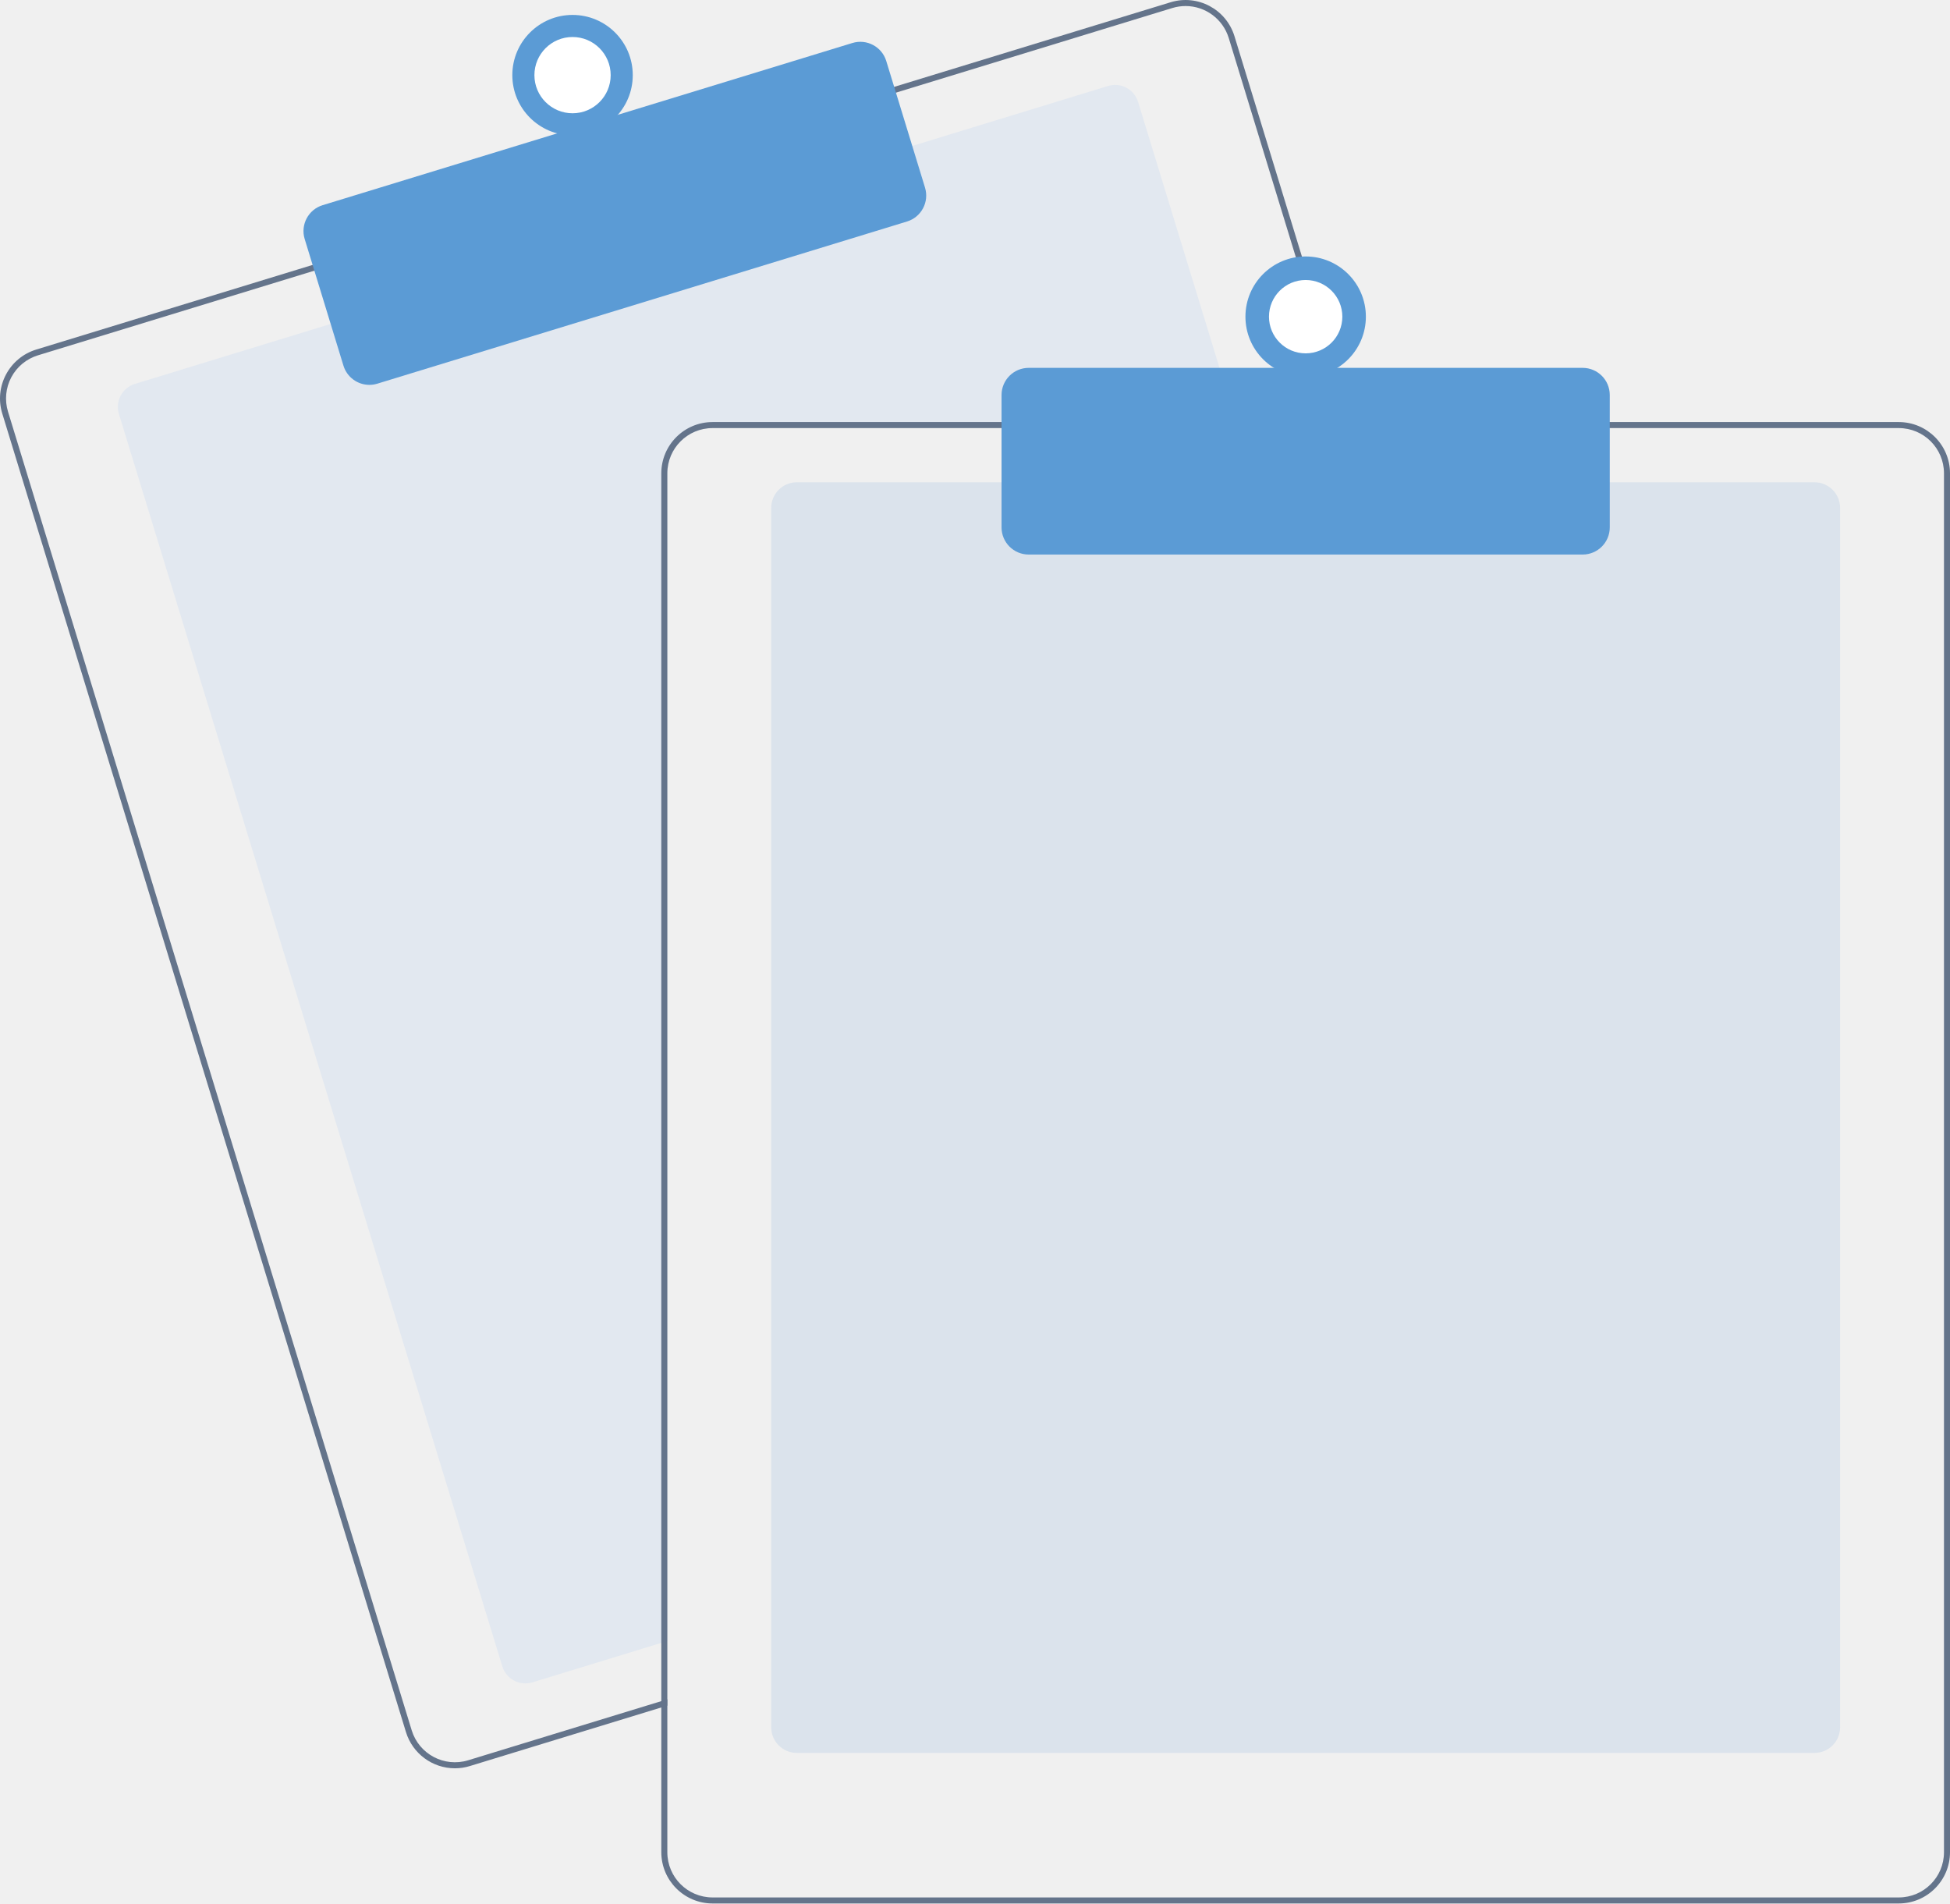
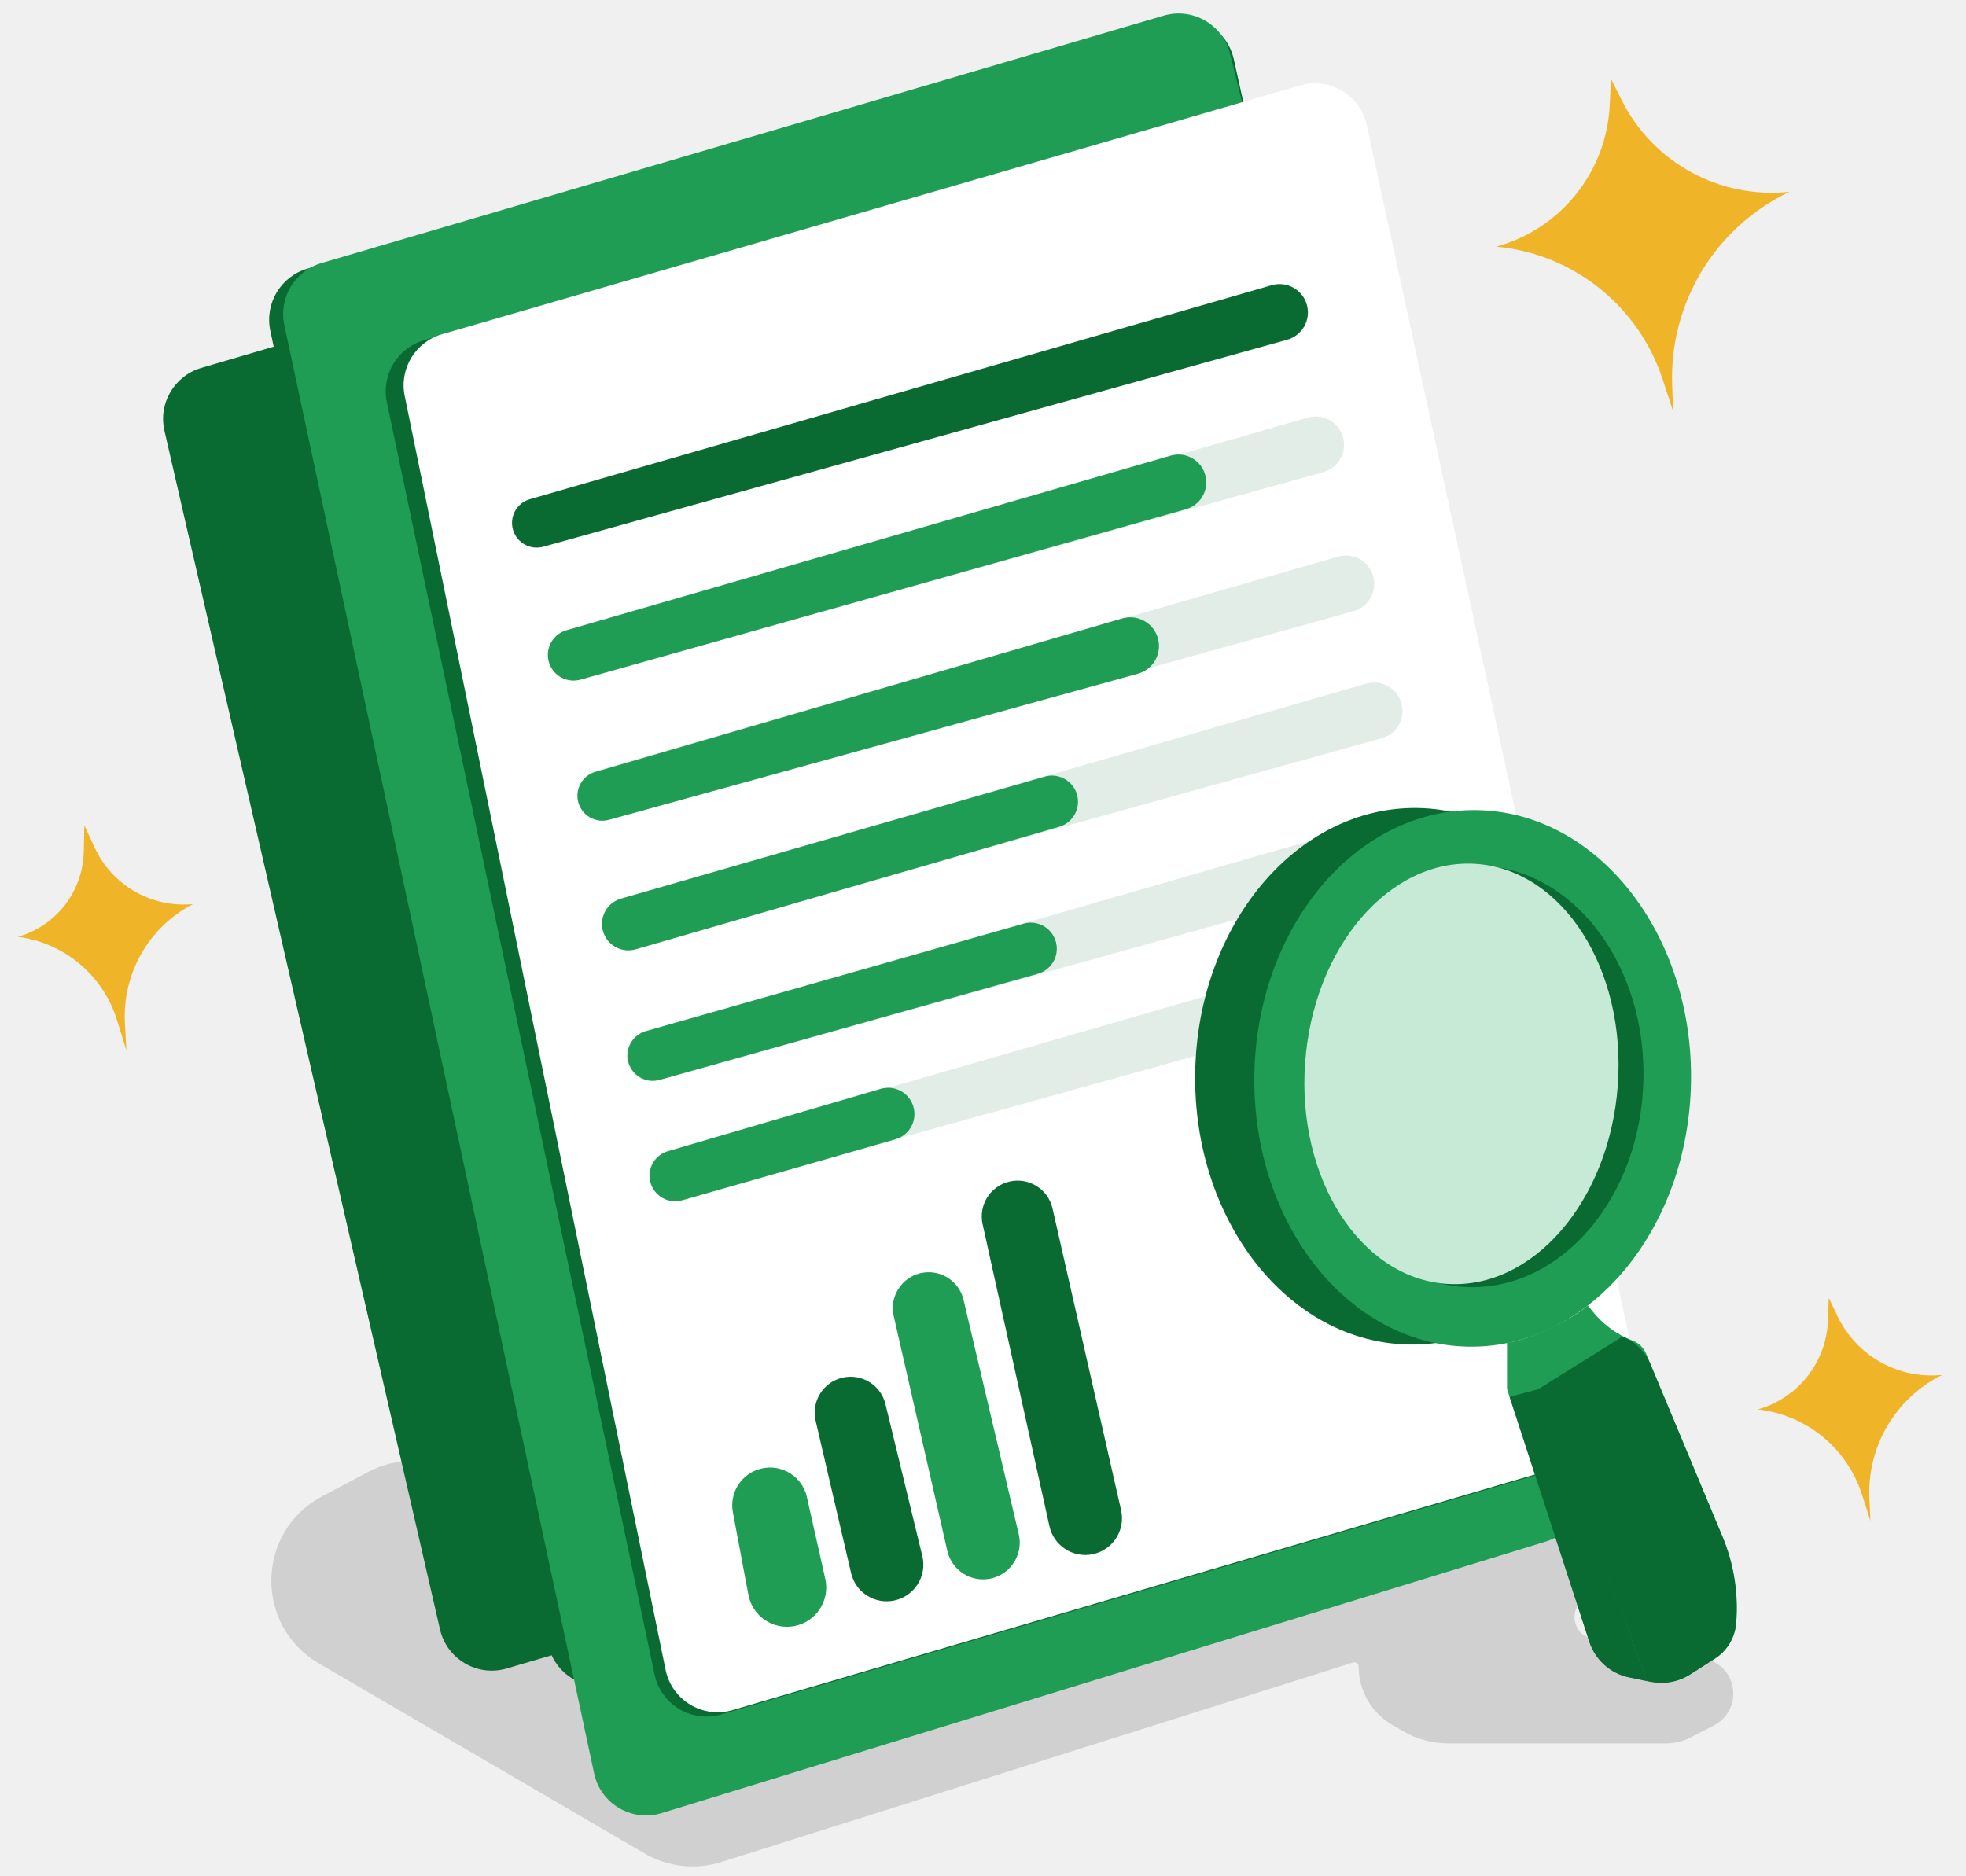
- <svg xmlns="http://www.w3.org/2000/svg" id="b21613c9-2bf0-4d37-bef0-3b193d34fc5d" data-name="Layer 1" width="647.636" height="632.174" viewBox="0 0 647.636 632.174">
-   <path d="M687.328,276.087H512.818a15.018,15.018,0,0,0-15,15v387.85l-2,.61-42.81,13.11a8.007,8.007,0,0,1-9.99-5.31L315.678,271.397a8.003,8.003,0,0,1,5.31-9.99l65.97-20.2,191.25-58.54,65.97-20.2a7.989,7.989,0,0,1,9.99,5.3l32.55,106.32Z" transform="translate(-276.1819 -133.9131)" fill="#e2e8f0" />
-   <path d="M725.408,274.087l-39.23-128.14a16.994,16.994,0,0,0-21.23-11.28l-92.75,28.39L380.958,221.607l-92.75,28.4a17.015,17.015,0,0,0-11.28,21.23l134.08,437.93a17.027,17.027,0,0,0,16.26,12.03,16.789,16.789,0,0,0,4.97-.75l63.58-19.46,2-.62v-2.09l-2,.61-64.17,19.65a15.015,15.015,0,0,1-18.73-9.95l-134.07-437.94a14.979,14.979,0,0,1,9.95-18.73l92.75-28.4,191.24-58.54,92.75-28.4a15.156,15.156,0,0,1,4.41-.66,15.015,15.015,0,0,1,14.32,10.61l39.05,127.56.62,2h2.08Z" transform="translate(-276.1819 -133.9131)" fill="#64748b" />
-   <path d="M398.863,261.734a9.016,9.016,0,0,1-8.611-6.367l-12.88-42.072a8.999,8.999,0,0,1,5.971-11.24l175.939-53.864a9.009,9.009,0,0,1,11.241,5.971l12.88,42.072a9.01,9.01,0,0,1-5.971,11.241L401.492,261.339A8.976,8.976,0,0,1,398.863,261.734Z" transform="translate(-276.1819 -133.9131)" fill="#5b9bd5" />
-   <circle cx="190.154" cy="24.955" r="20" fill="#5b9bd5" />
-   <circle cx="190.154" cy="24.955" r="12.665" fill="#fff" />
-   <path d="M878.818,716.087h-338a8.51,8.51,0,0,1-8.5-8.5v-405a8.51,8.51,0,0,1,8.5-8.5h338a8.51,8.51,0,0,1,8.5,8.5v405A8.51,8.51,0,0,1,878.818,716.087Z" transform="translate(-276.1819 -133.9131)" fill="#dbe3ec" />
-   <path d="M723.318,274.087h-210.5a17.024,17.024,0,0,0-17,17v407.8l2-.61v-407.19a15.018,15.018,0,0,1,15-15H723.938Zm183.5,0h-394a17.024,17.024,0,0,0-17,17v458a17.024,17.024,0,0,0,17,17h394a17.024,17.024,0,0,0,17-17v-458A17.024,17.024,0,0,0,906.818,274.087Zm15,475a15.018,15.018,0,0,1-15,15h-394a15.018,15.018,0,0,1-15-15v-458a15.018,15.018,0,0,1,15-15h394a15.018,15.018,0,0,1,15,15Z" transform="translate(-276.1819 -133.9131)" fill="#64748b" />
-   <path d="M801.818,318.087h-184a9.01,9.01,0,0,1-9-9v-44a9.01,9.01,0,0,1,9-9h184a9.01,9.01,0,0,1,9,9v44A9.01,9.01,0,0,1,801.818,318.087Z" transform="translate(-276.1819 -133.9131)" fill="#5b9bd5" />
-   <circle cx="433.636" cy="105.174" r="20" fill="#5b9bd5" />
-   <circle cx="433.636" cy="105.174" r="12.182" fill="#fff" />
+ <svg xmlns="http://www.w3.org/2000/svg" width="370" height="353" viewBox="0 0 370 353" fill="none">
+   <path d="M15.767 160.263L15.866 155.356L17.831 159.586C21.126 166.681 28.538 170.927 36.325 170.181C28.014 174.481 22.998 183.256 23.509 192.599L23.788 197.723L22 191.975C19.383 183.568 12.103 177.46 3.37 176.344C10.586 174.29 15.617 167.765 15.767 160.263Z" fill="#f0b429" />
+   <path d="M302.95 19.771L303.179 14.835L305.234 18.917C311.143 30.65 323.7 37.497 336.764 36.108C322.793 42.767 314.121 57.095 314.701 72.56L314.883 77.426L312.899 71.378C308.367 57.568 296.072 47.765 281.599 46.424C293.743 43.109 302.365 32.345 302.95 19.771Z" fill="#f0b429" />
+   <path d="M344.03 248.461L344.164 244.317L345.859 247.83C349.441 255.254 357.285 259.645 365.487 258.817C356.724 263.174 351.363 272.296 351.819 282.071L352.017 286.313L350.441 281.374C347.645 272.61 339.953 266.312 330.809 265.301C338.421 263.179 343.775 256.36 344.03 248.461Z" fill="#f0b429" />
+   <path d="M60.641 281.649L69.293 277.065C72.093 275.582 75.235 274.864 78.402 274.984L292.013 283.093C297.297 283.293 301.476 287.635 301.476 292.922V296.807C301.476 298.481 300.458 299.987 298.903 300.609C295.079 302.141 295.654 307.724 299.71 308.445L320.652 312.165C322.269 312.452 323.726 313.321 324.748 314.607C327.383 317.926 326.334 322.825 322.571 324.774L318.276 326.999C316.778 327.775 315.115 328.179 313.428 328.179H272.601C269.622 328.179 266.697 327.392 264.12 325.898L262.028 324.685C258.11 322.412 255.697 318.224 255.697 313.694C255.697 313.158 255.176 312.775 254.664 312.937L135.787 350.489C130.944 352.019 125.68 351.432 121.293 348.872L59.995 313.101C47.806 305.989 48.17 288.255 60.641 281.649Z" fill="#0b0b10" fill-opacity="0.14" />
+   <path d="M196.335 22.691L37.876 69.257C32.8 70.749 29.764 75.936 30.949 81.091L82.806 306.712C84.095 312.323 89.846 315.689 95.37 314.066L259.288 265.907C264.455 264.389 267.492 259.052 266.157 253.834L208.842 29.806C207.439 24.322 201.767 21.094 196.335 22.691Z" fill="#0a6b32" />
+   <path d="M219.656 3.72L57.873 50.565C52.842 52.022 49.787 57.114 50.87 62.238L103.128 309.486C104.333 315.186 110.136 318.653 115.727 317.013L280.036 268.815C285.09 267.333 288.127 262.185 286.982 257.045L232.198 11.151C230.943 5.52 225.197 2.115 219.656 3.72Z" fill="#0a6b32" />
+   <path d="M218.984 2.946L60.473 49.528C55.454 51.003 52.42 56.097 53.514 61.213L111.814 333.817C113.041 339.555 118.921 343.008 124.529 341.285L290.896 290.181C295.967 288.623 298.939 283.376 297.668 278.226L231.512 10.144C230.148 4.615 224.448 1.34 218.984 2.946Z" fill="#1f9d55" />
+   <path d="M241.306 17.204L79.805 64.041C74.779 65.499 71.727 70.584 72.804 75.704L123.183 315.176C124.384 320.883 130.193 324.356 135.788 322.712L299.805 274.524C304.854 273.04 307.889 267.898 306.748 262.761L253.853 24.64C252.601 19.004 246.85 15.596 241.306 17.204Z" fill="#0a6b32" />
+   <path d="M244.668 16.081L83.175 62.917C78.169 64.368 75.118 69.421 76.163 74.527L125.262 314.312C126.437 320.046 132.262 323.551 137.878 321.901L301.887 273.715C306.916 272.237 309.951 267.128 308.842 262.005L257.227 23.57C256.001 17.907 250.233 14.467 244.668 16.081Z" fill="#ffffff" />
+   <path d="M254.731 115.049L114.738 154.007C112.317 154.681 109.798 153.306 109.054 150.904C108.285 148.421 109.703 145.792 112.199 145.072L251.815 104.783C254.685 103.955 257.678 105.645 258.451 108.532C259.208 111.358 257.549 114.265 254.731 115.049Z" fill="#0a6b32" fill-opacity="0.12" />
+   <path d="M260.044 138.955L120.05 177.913C117.629 178.587 115.11 177.212 114.366 174.81C113.597 172.327 115.015 169.698 117.512 168.978L257.127 128.689C259.997 127.861 262.99 129.552 263.763 132.438C264.521 135.264 262.861 138.171 260.044 138.955Z" fill="#0a6b32" fill-opacity="0.12" />
+   <path d="M263.837 164.378L123.843 203.336C121.422 204.01 118.903 202.635 118.159 200.233C117.39 197.75 118.808 195.121 121.305 194.401L260.92 154.112C263.79 153.284 266.783 154.974 267.556 157.861C268.314 160.687 266.654 163.594 263.837 164.378Z" fill="#0a6b32" fill-opacity="0.12" />
+   <path d="M268.012 186.766L128.019 225.724C125.598 226.398 123.079 225.022 122.335 222.621C121.566 220.138 122.984 217.509 125.481 216.788L265.096 176.5C267.966 175.672 270.959 177.362 271.732 180.249C272.489 183.075 270.83 185.982 268.012 186.766Z" fill="#0a6b32" fill-opacity="0.12" />
+   <path d="M214.158 126.817L114.614 154.321C111.625 155.146 108.671 152.897 108.671 149.796C108.671 147.712 110.046 145.879 112.046 145.296L211.197 116.41C214.439 115.466 217.747 117.691 218.094 121.051C218.366 123.677 216.702 126.114 214.158 126.817Z" fill="#1f9d55" />
+   <path d="M199.335 155.629L119.64 178.694C116.463 179.614 113.289 177.228 113.289 173.92C113.289 171.708 114.753 169.763 116.878 169.151L196.603 146.189C199.745 145.284 202.879 147.644 202.879 150.913C202.879 153.099 201.435 155.021 199.335 155.629Z" fill="#1f9d55" />
+   <path d="M195.314 183.299L124.15 203.268C122.086 203.847 119.889 202.978 118.778 201.143C117.149 198.451 118.525 194.949 121.55 194.089L192.641 173.861C195.773 172.969 198.89 175.324 198.89 178.581C198.89 180.778 197.429 182.706 195.314 183.299Z" fill="#1f9d55" />
+   <path d="M125.71 216.687L165.761 204.954C168.745 204.08 171.787 206.143 172.079 209.239C172.302 211.607 170.808 213.798 168.522 214.454L154.405 218.503L128.393 225.936C125.791 226.68 123.085 225.132 122.406 222.511C121.755 219.995 123.217 217.418 125.71 216.687Z" fill="#1f9d55" />
+   <path d="M151.853 281.784L155.319 297.205C156.237 301.287 153.583 305.318 149.469 306.091C145.461 306.843 141.604 304.207 140.85 300.201L137.927 284.668C137.228 280.952 139.56 277.337 143.234 276.441C147.097 275.498 150.981 277.906 151.853 281.784Z" fill="#1f9d55" />
+   <path d="M166.641 264.304L173.58 292.899C174.499 296.684 172.099 300.48 168.285 301.275C164.621 302.039 161.019 299.74 160.17 296.096L153.501 267.436C152.657 263.81 154.908 260.183 158.533 259.328C162.146 258.477 165.766 260.699 166.641 264.304Z" fill="#0a6b32" />
+   <path d="M198.083 227.474L210.988 284.259C211.844 288.024 209.446 291.762 205.665 292.555C201.961 293.333 198.323 290.986 197.505 287.291L184.924 230.434C184.128 226.836 186.369 223.263 189.956 222.412C193.603 221.548 197.253 223.821 198.083 227.474Z" fill="#0a6b32" />
+   <path d="M181.337 244.668L191.732 288.803C192.622 292.582 190.221 296.353 186.419 297.145C182.738 297.913 179.123 295.594 178.286 291.93L168.196 247.724C167.371 244.109 169.619 240.505 173.229 239.654C176.854 238.8 180.484 241.044 181.337 244.668Z" fill="#1f9d55" />
+   <path d="M242.247 63.949L102.253 102.906C99.832 103.58 97.313 102.205 96.57 99.803C95.801 97.321 97.219 94.691 99.715 93.971L239.33 53.682C242.201 52.854 245.193 54.545 245.967 57.431C246.724 60.257 245.064 63.164 242.247 63.949Z" fill="#0a6b32" />
+   <path d="M249.04 88.867L109.046 127.824C106.625 128.498 104.106 127.123 103.362 124.721C102.594 122.239 104.011 119.609 106.508 118.889L246.123 78.6C248.994 77.772 251.986 79.463 252.76 82.349C253.517 85.175 251.857 88.082 249.04 88.867Z" fill="#0a6b32" fill-opacity="0.12" />
+   <path d="M223.198 95.852L109.252 127.932C106.735 128.64 104.109 127.218 103.327 124.722C102.517 122.135 103.991 119.39 106.594 118.637L220.313 85.764C223.186 84.934 226.173 86.67 226.873 89.579C227.533 92.318 225.91 95.088 223.198 95.852Z" fill="#1f9d55" />
+   <ellipse cx="266.018" cy="202.596" rx="41.093" ry="50.504" transform="rotate(0.866 266.018 202.596)" fill="#0a6b32" />
+   <ellipse cx="277.159" cy="202.989" rx="41.093" ry="50.504" transform="rotate(0.866 277.159 202.989)" fill="#1f9d55" />
+   <path d="M283.625 261.457V252.716C287.059 252.526 295.787 248.542 298.822 245.696L299.594 246.68C301.596 249.235 304.253 251.199 307.283 252.364C308.43 252.805 309.346 253.697 309.817 254.832L324.112 289.215C326.251 294.36 327.143 299.939 326.716 305.495C326.503 308.264 325 310.772 322.659 312.266L318.139 315.151C315.972 316.535 313.355 317.03 310.832 316.535L306.687 315.72C303.129 315.022 300.228 312.452 299.105 309.004L283.625 261.457Z" fill="#1f9d55" />
+   <ellipse cx="277.433" cy="202.61" rx="31.871" ry="39.688" transform="rotate(1.517 277.433 202.61)" fill="#0a6b32" />
+   <ellipse cx="275.046" cy="202.139" rx="29.504" ry="39.624" transform="rotate(4.096 275.046 202.139)" fill="#c7ead6" />
+   <path d="M284.117 262.939L289.713 261.443L310.014 316.464L306.584 315.75C303.073 315.018 300.223 312.463 299.114 309.052L284.117 262.939Z" fill="#0a6b32" />
+   <path d="M289.555 261.457L305.371 251.572C307.737 252.548 309.621 254.422 310.608 256.784L324.177 289.238C326.34 294.411 327.22 300.03 326.742 305.616C326.511 308.312 325.039 310.747 322.758 312.203L318.049 315.209C315.935 316.558 313.391 317.064 310.921 316.626L310.015 316.465L289.555 261.457Z" fill="#0a6b32" />
</svg>
